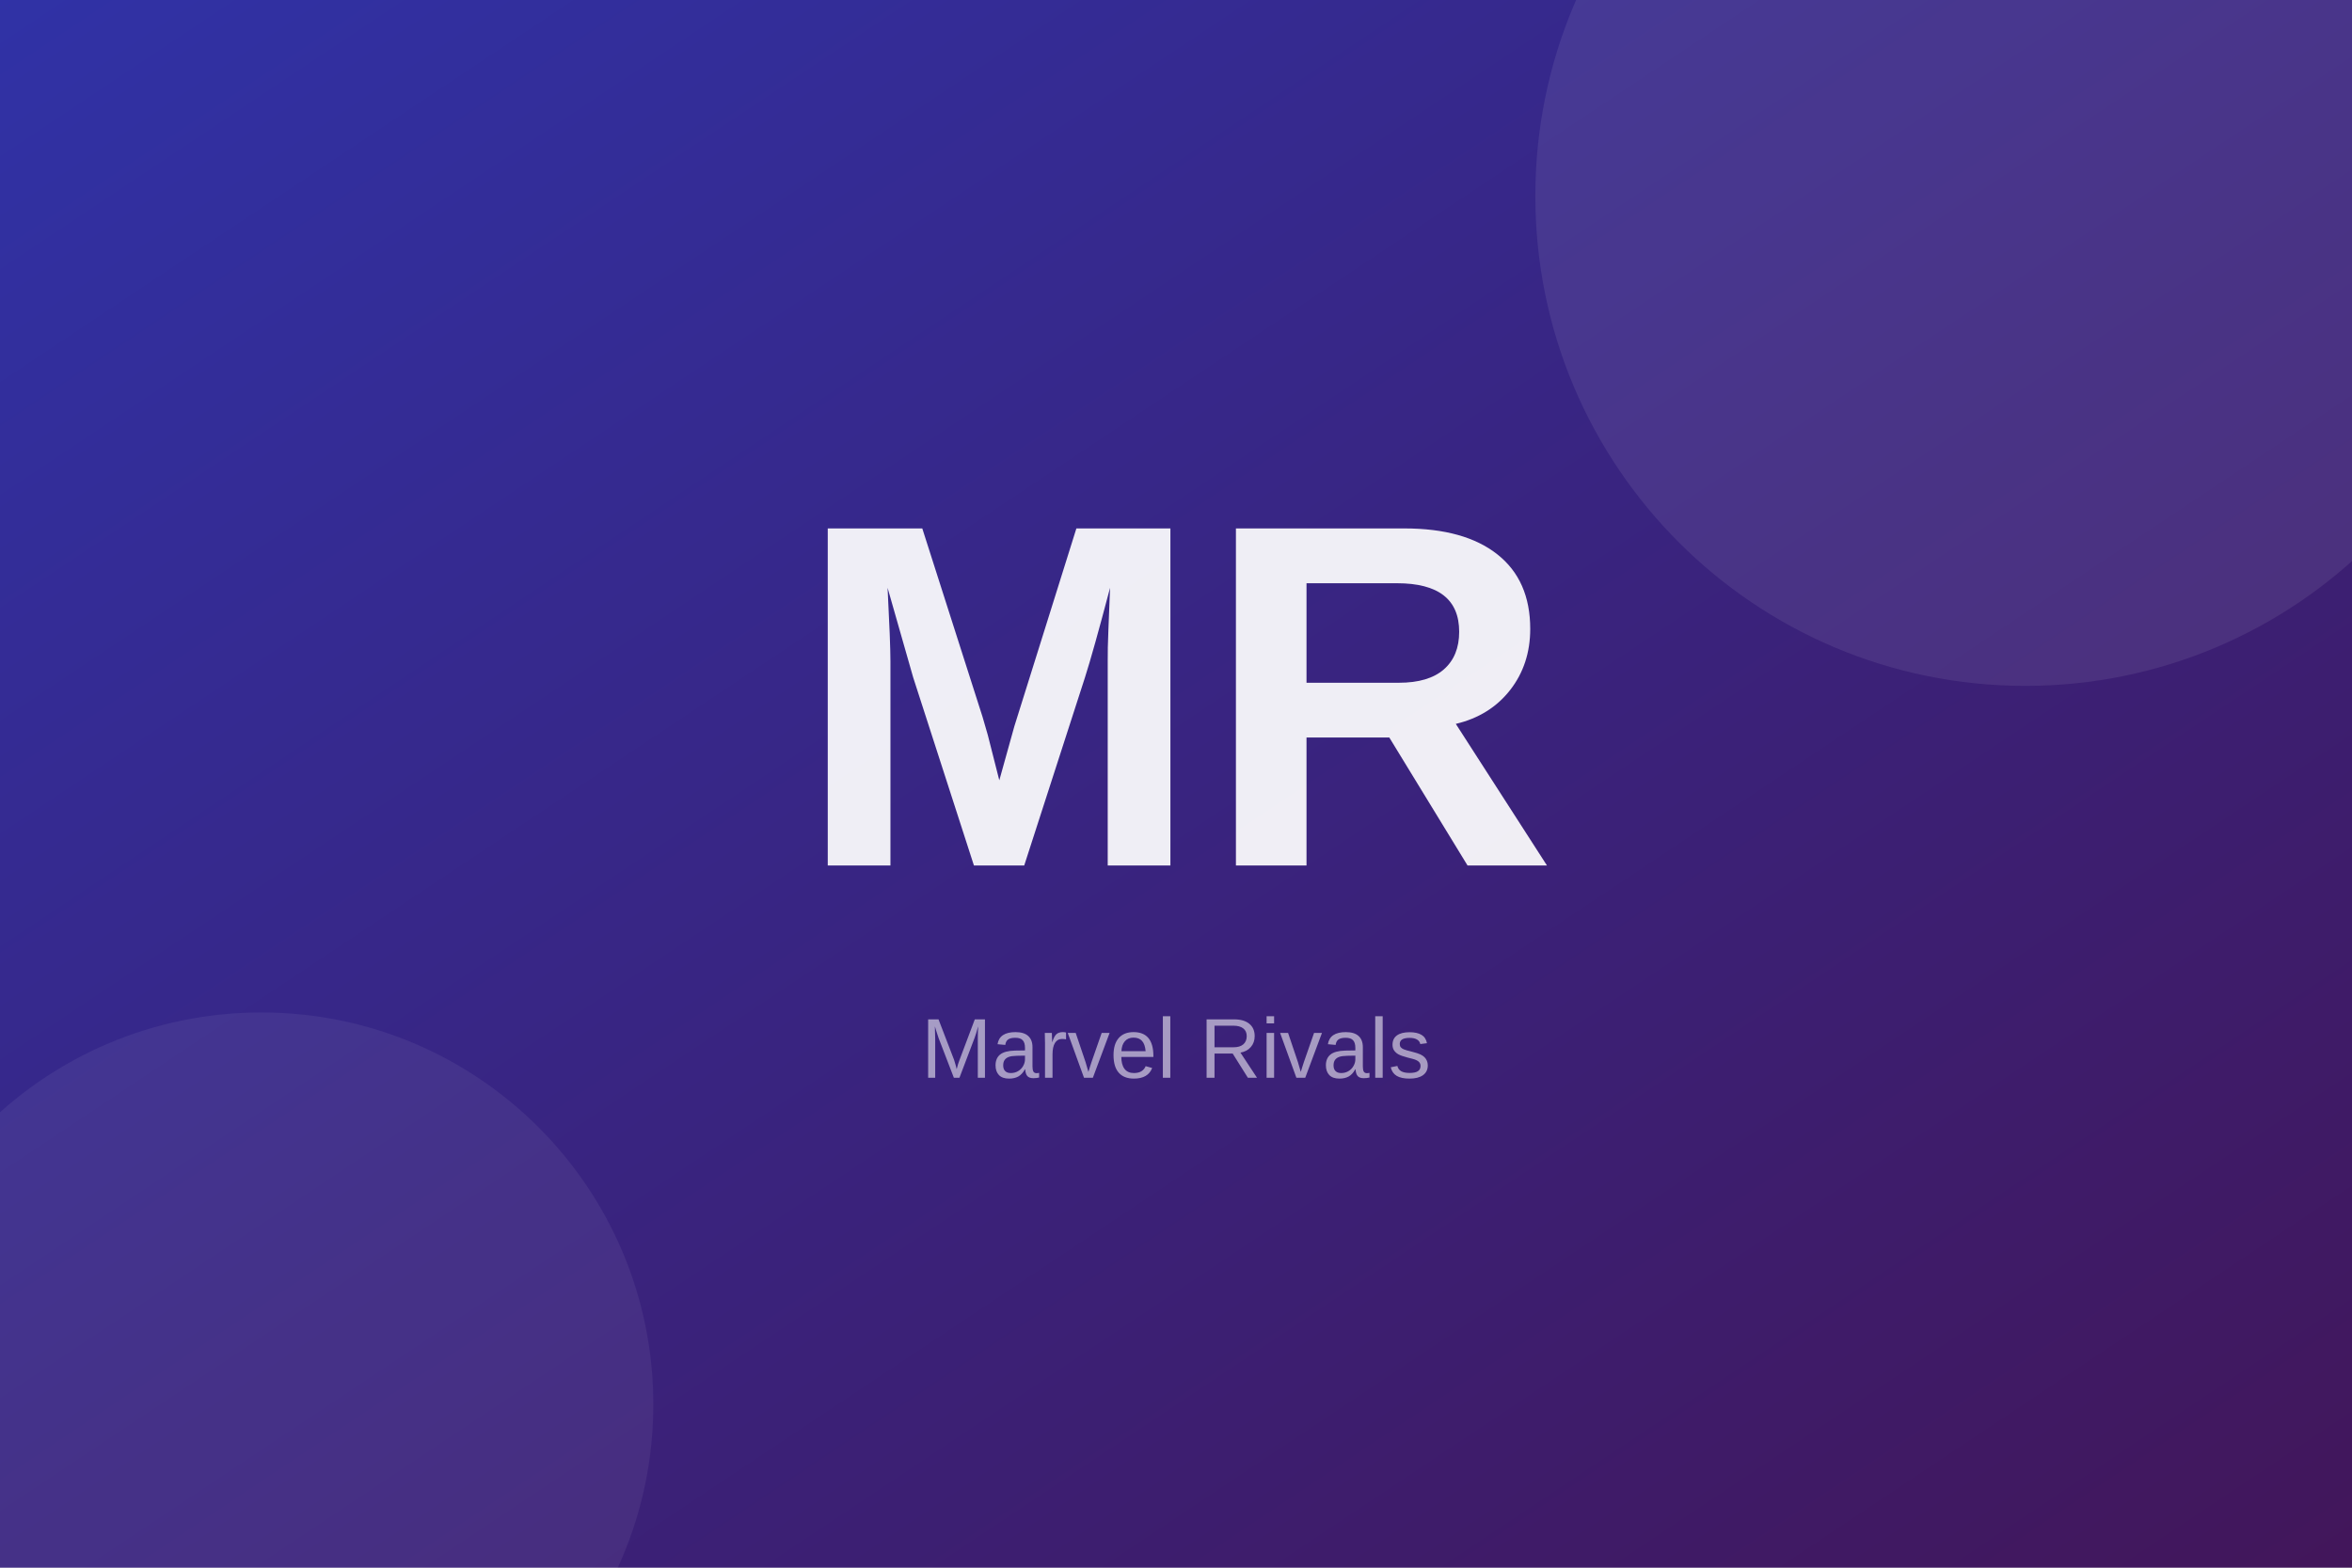
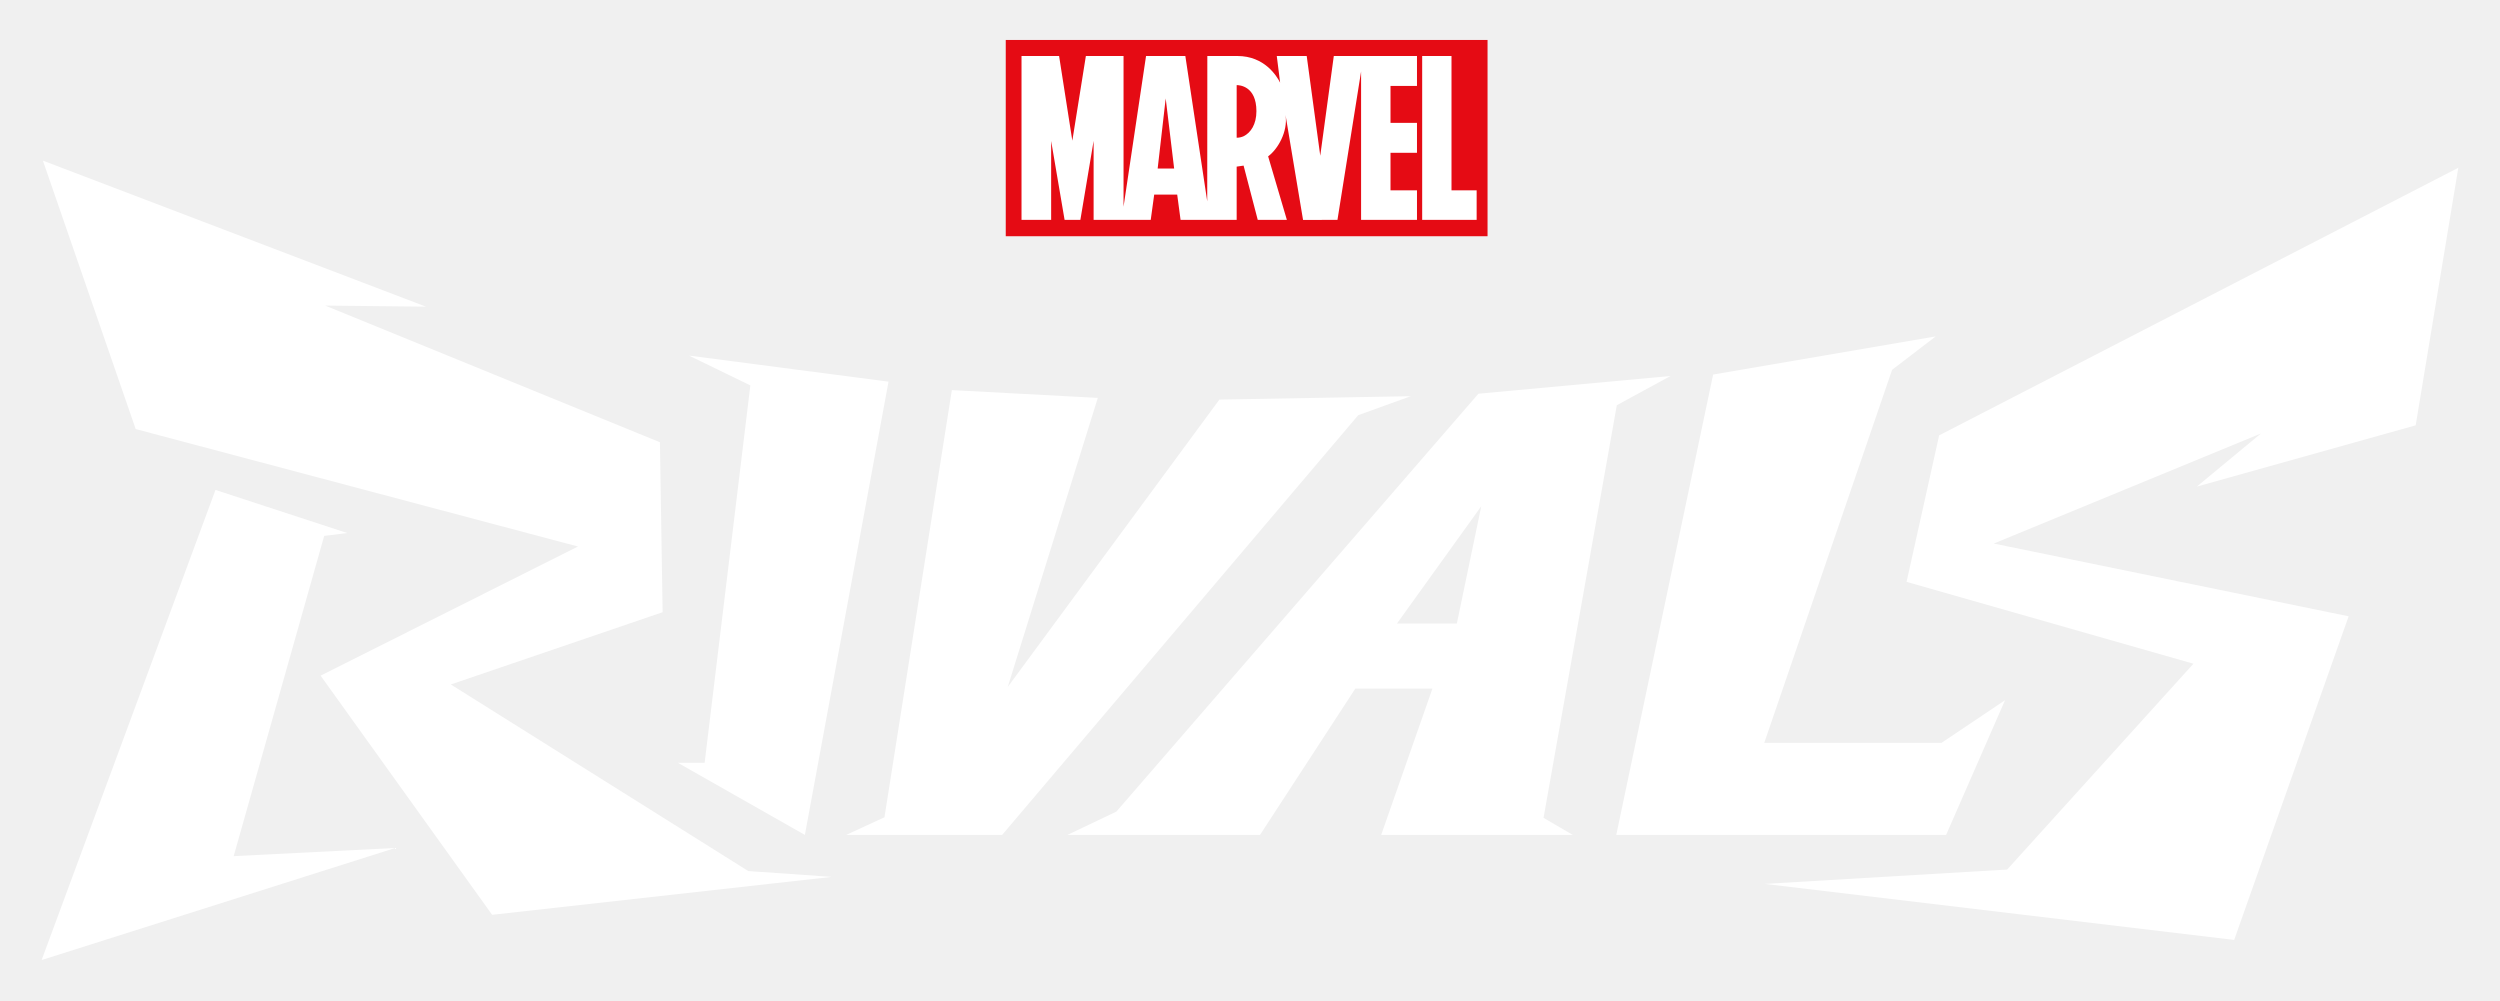
- <svg xmlns="http://www.w3.org/2000/svg" width="720" height="480" viewBox="0 0 720 480">
-   <defs>
-     <linearGradient id="bg" x1="0" y1="0" x2="1" y2="1">
-       <stop offset="0%" stop-color="hsl(239, 55%, 42%)" />
-       <stop offset="100%" stop-color="hsl(279, 60%, 22%)" />
-     </linearGradient>
-   </defs>
-   <rect width="720" height="480" fill="url(#bg)" />
-   <circle cx="620" cy="60" r="150" fill="rgba(255,255,255,0.08)" />
-   <circle cx="80" cy="430" r="120" fill="rgba(255,255,255,0.06)" />
-   <text x="360" y="265" font-size="150" font-weight="bold" text-anchor="middle" fill="rgba(255,255,255,0.92)" font-family="Arial, sans-serif">MR</text>
-   <text x="360" y="330" font-size="26" text-anchor="middle" fill="rgba(255,255,255,0.55)" font-family="Arial, sans-serif">Marvel Rivals</text>
+ <svg xmlns="http://www.w3.org/2000/svg" width="600" height="240" version="1.1" fill="#ffffff">
+   <rect x="241.38" y="9.591" width="115.63" height="47.105" fill="#e50b14" />
+   <path d="m423.56 212.14 112.64 13.442 27.471-77.665-85.172-17.463 64.138-26.425-15.402 12.753 52.529-14.706 10.23-61.81-124.6 64.223-7.816 35.156 68.851 19.646-44.713 49.402zm-305.45 7.411-41.165-57.395 61.77-30.993-106.15-28.19-22.27-64.422 91.93 35.048-24.183-0.258 80.339 32.801 0.65 40.782-50.839 17.345 71.397 44.788 19.995 1.396zm-108.12 10.857 41.724-112.82 31.609 10.34-5.517 0.689-21.724 76.861 38.736-1.953zm183.18-30.029 20.075-108.78-47.872-6.255 14.711 7.149-10.972 90.581h-6.421zm9.925 0h37.417l85.464-100.74 12.598-4.549-45.921 0.812-50.798 68.972 21.62-69.378-35.03-1.869-16.174 102.52zm152.41-78.886-5.862 28.148h-14.368zm-99.31 78.886h46.207l22.874-35.113h18.506l-12.299 35.113h45.977l-7.011-4.093 17.586-99.034 12.874-7.008-46.092 4.251-86.897 100.3zm131.71 0h79.163l14.142-32.333-15.239 10.236h-42.548l30.68-89.525 10.461-8.019-53.414 9.156z" />
+   <path d="m348.36 45.681v-32.24h-7.038v39.324h13.073v-7.083zm-28.248-32.24h19.964v7.181h-6.353v8.866h6.353v7.181h-6.353v9.013h6.353v7.083h-13.415v-35.611l-5.669 35.611-8.259 0.024s-3.934-23.521-4.203-25.182c0.611 4.03-1.906 8.255-4.179 9.916l4.496 15.241h-6.989l-3.397-13.018-1.662 0.244v12.774h-13.464l-0.806-6.057h-5.522l-0.831 6.057h-13.709v-18.954l-3.177 18.954h-3.788l-3.226-18.929v18.929h-7.111v-39.324h9.017l3.177 20.321 3.25-20.321h9.041v36.173l5.4-36.173h9.432l5.254 34.878 0.024-34.878h7.209c6.5 0 9.432 4.763 10.263 6.399l-0.806-6.399h7.184l3.25 23.936zm-11.632 14.069t0.024 0.073q0-0.049-0.024-0.073zm-26.684 12.945-2.028-16.828-1.93 16.828zm19.744-13.775c0-6.082-4.154-6.253-4.716-6.253h-0.024v12.628c0.586 0 1.149-0.122 1.686-0.366 1.662-0.83 3.054-2.809 3.054-6.008z" fill="#fff" />
</svg>
